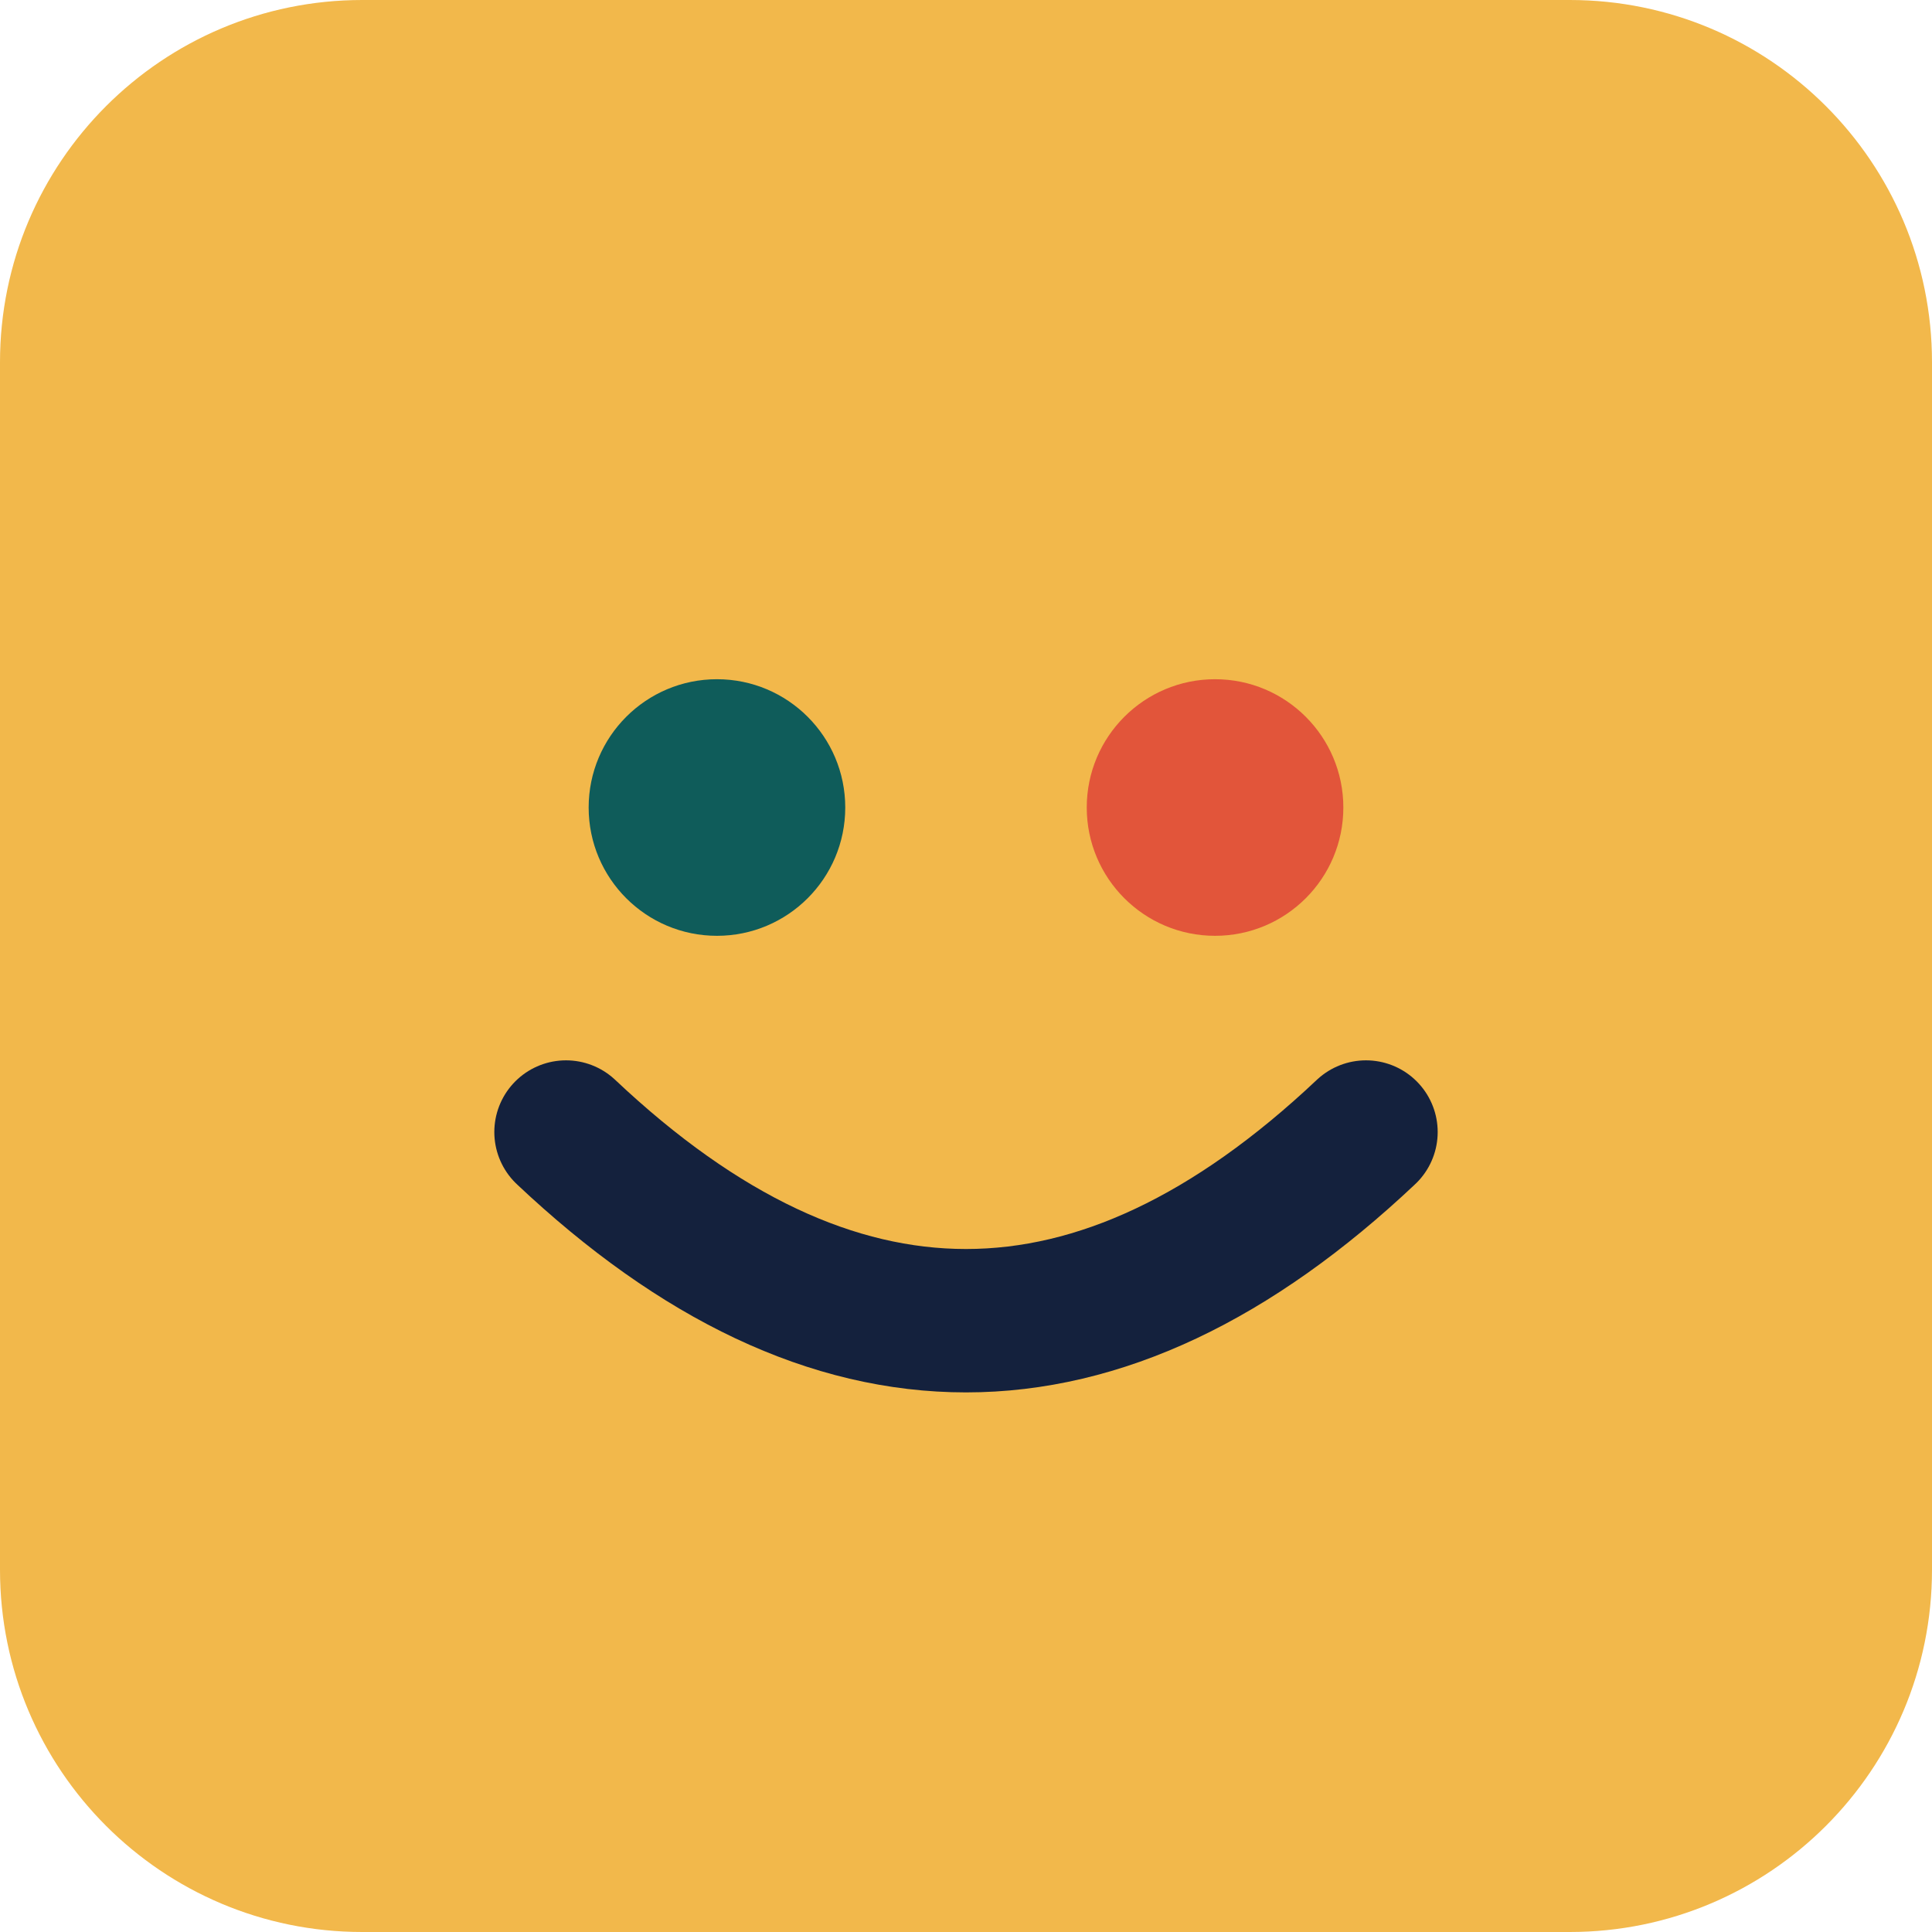
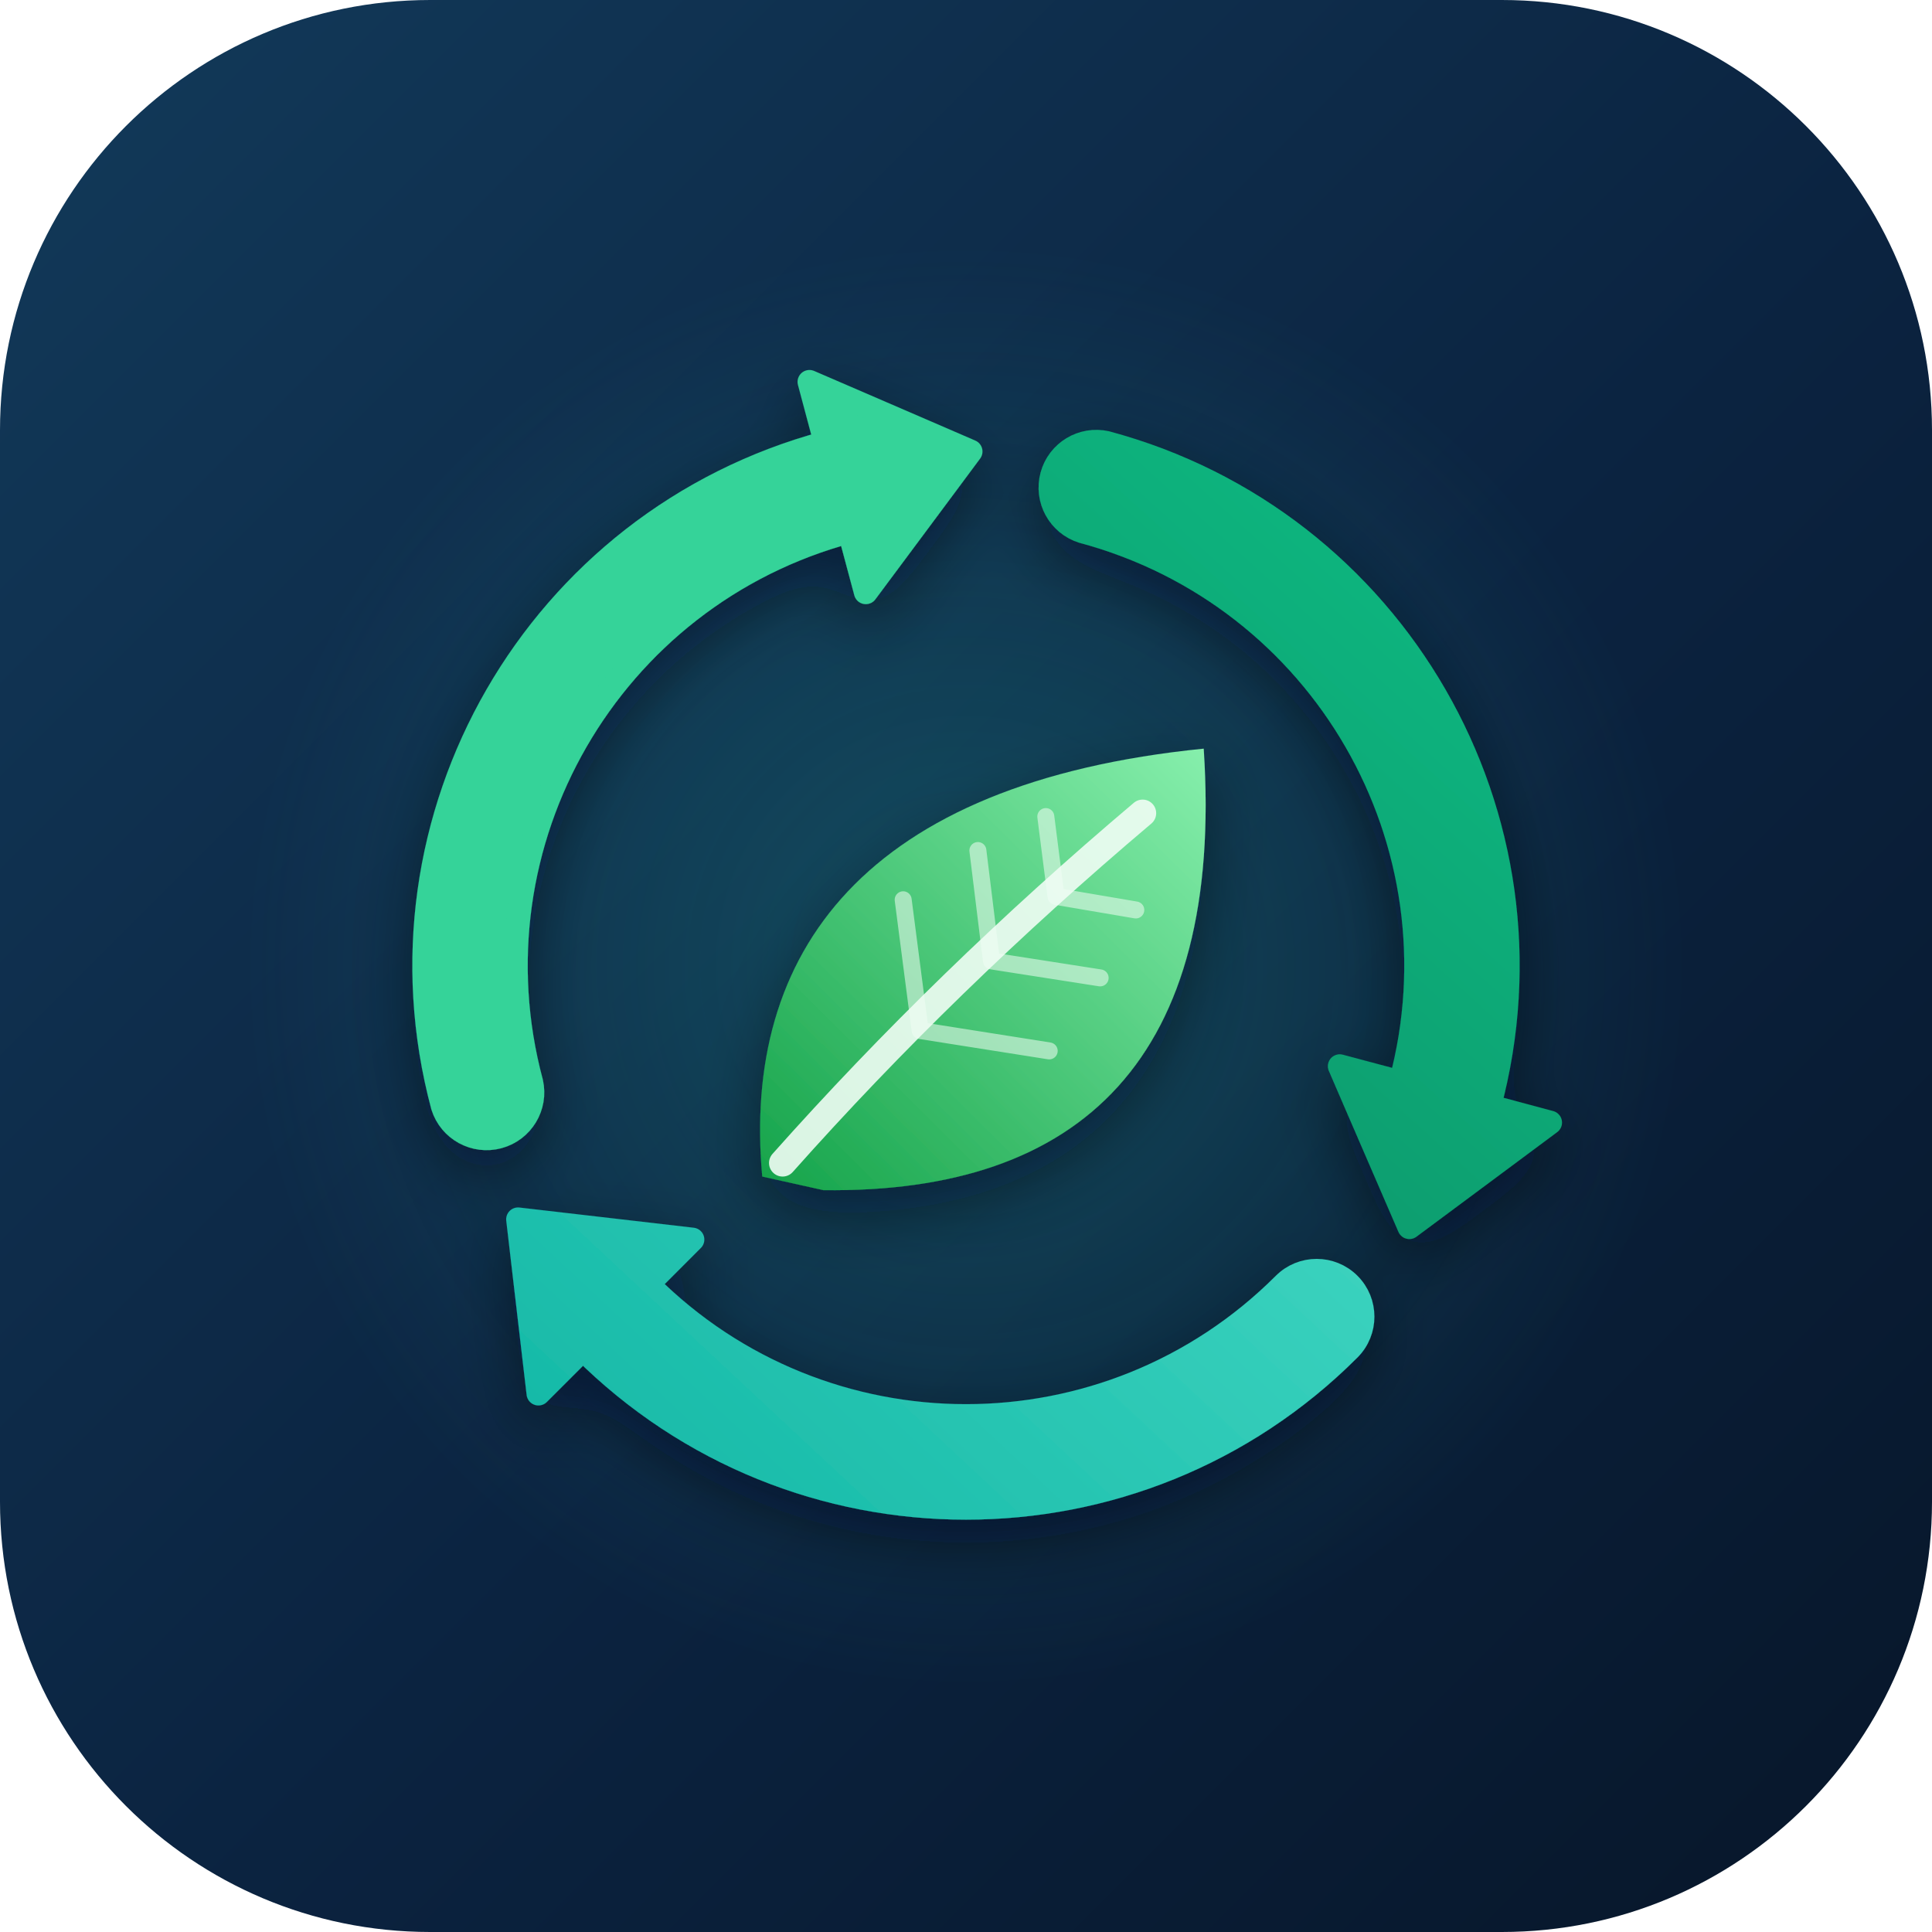
- <svg xmlns="http://www.w3.org/2000/svg" viewBox="0 0 512 512">
-   <rect width="512" height="512" rx="96" fill="#F2B84B" />
-   <circle cx="190" cy="214" r="34" fill="#0F5C5A" />
-   <circle cx="322" cy="214" r="34" fill="#E2553A" />
-   <path d="M 150,300 Q 256,400 362,300" fill="none" stroke="#14213D" stroke-width="38" stroke-linecap="round" />
+ <svg xmlns="http://www.w3.org/2000/svg" viewBox="0 0 1024 1024">
+   <defs>
+     <linearGradient id="bg" x1="0" y1="0" x2="1" y2="1">
+       <stop offset="0" stop-color="#123A5A" />
+       <stop offset="0.55" stop-color="#0B2340" />
+       <stop offset="1" stop-color="#071629" />
+     </linearGradient>
+     <radialGradient id="glow" cx="0.5" cy="0.5" r="0.5">
+       <stop offset="0" stop-color="#2DD4BF" stop-opacity="0.22" />
+       <stop offset="1" stop-color="#2DD4BF" stop-opacity="0" />
+     </radialGradient>
+     <linearGradient id="em" gradientUnits="userSpaceOnUse" x1="200" y1="820" x2="760" y2="200">
+       <stop offset="0" stop-color="#047857" />
+       <stop offset="1" stop-color="#10B981" />
+     </linearGradient>
+     <linearGradient id="tq" gradientUnits="userSpaceOnUse" x1="820" y1="220" x2="260" y2="820">
+       <stop offset="0" stop-color="#5EEAD4" />
+       <stop offset="1" stop-color="#14B8A6" />
+     </linearGradient>
+     <linearGradient id="bag" x1="0" y1="0" x2="0" y2="1">
+       <stop offset="0" stop-color="#FFFFFF" />
+       <stop offset="1" stop-color="#D5F5EE" />
+     </linearGradient>
+     <linearGradient id="leaf" x1="0" y1="1" x2="1" y2="0">
+       <stop offset="0" stop-color="#15A34A" />
+       <stop offset="1" stop-color="#86EFAC" />
+     </linearGradient>
+     <filter id="sh" x="-20%" y="-20%" width="140%" height="140%">
+       <feDropShadow dx="0" dy="14" stdDeviation="18" flood-color="#020B16" flood-opacity="0.45" />
+     </filter>
+   </defs>
+   <rect width="1024" height="1024" rx="228" fill="url(#bg)" />
+   <g transform="translate(512 512) scale(0.9) translate(-512 -512)">
+     <circle cx="512" cy="512" r="430" fill="url(#glow)" />
+     <g filter="url(#sh)">
+       <path d="M594.6 203.9 A319.0 319.0 0 0 1 820.1 594.6 L856.0 604.2 L773.1 665.8 L732.1 571.0 L768.0 580.6 A265.0 265.0 0 0 0 580.6 256.0 A27.0 27.0 0 0 1 594.6 203.9 Z" fill="url(#em)" stroke="url(#em)" stroke-width="14" stroke-linejoin="round" />
+       <path d="M737.6 737.6 A319.0 319.0 0 0 1 286.4 737.6 L260.2 763.8 L248.2 661.2 L350.9 673.1 L324.6 699.4 A265.0 265.0 0 0 0 699.4 699.4 A27.0 27.0 0 0 1 737.6 737.6 Z" fill="url(#tq)" stroke="url(#tq)" stroke-width="14" stroke-linejoin="round" />
+       <path d="M203.9 594.6 A319.0 319.0 0 0 1 429.4 203.9 L419.8 168.0 L514.7 209.0 L453.0 291.9 L443.4 256.0 A265.0 265.0 0 0 0 256.0 580.6 A27.0 27.0 0 0 1 203.9 594.6 Z" fill="#34D399" stroke="#34D399" stroke-width="14" stroke-linejoin="round" />
+     </g>
+     <g filter="url(#sh)">
+       <path d="M392 636 C380 504 452 404 652 384 C664 566 580 646 428 644 Z" fill="url(#leaf)" />
+       <path d="M404 628 Q500 520 616 422" fill="none" stroke="#F0FDF4" stroke-opacity="0.9" stroke-width="16" stroke-linecap="round" />
+       <path d="M485 550 L561 562 M485 550 L475 473 M527 509 L591 519 M527 509 L519 444 M565 471 L612 479 M565 471 L559 424" fill="none" stroke="#F0FDF4" stroke-opacity="0.55" stroke-width="10" stroke-linecap="round" />
+     </g>
+   </g>
</svg>
